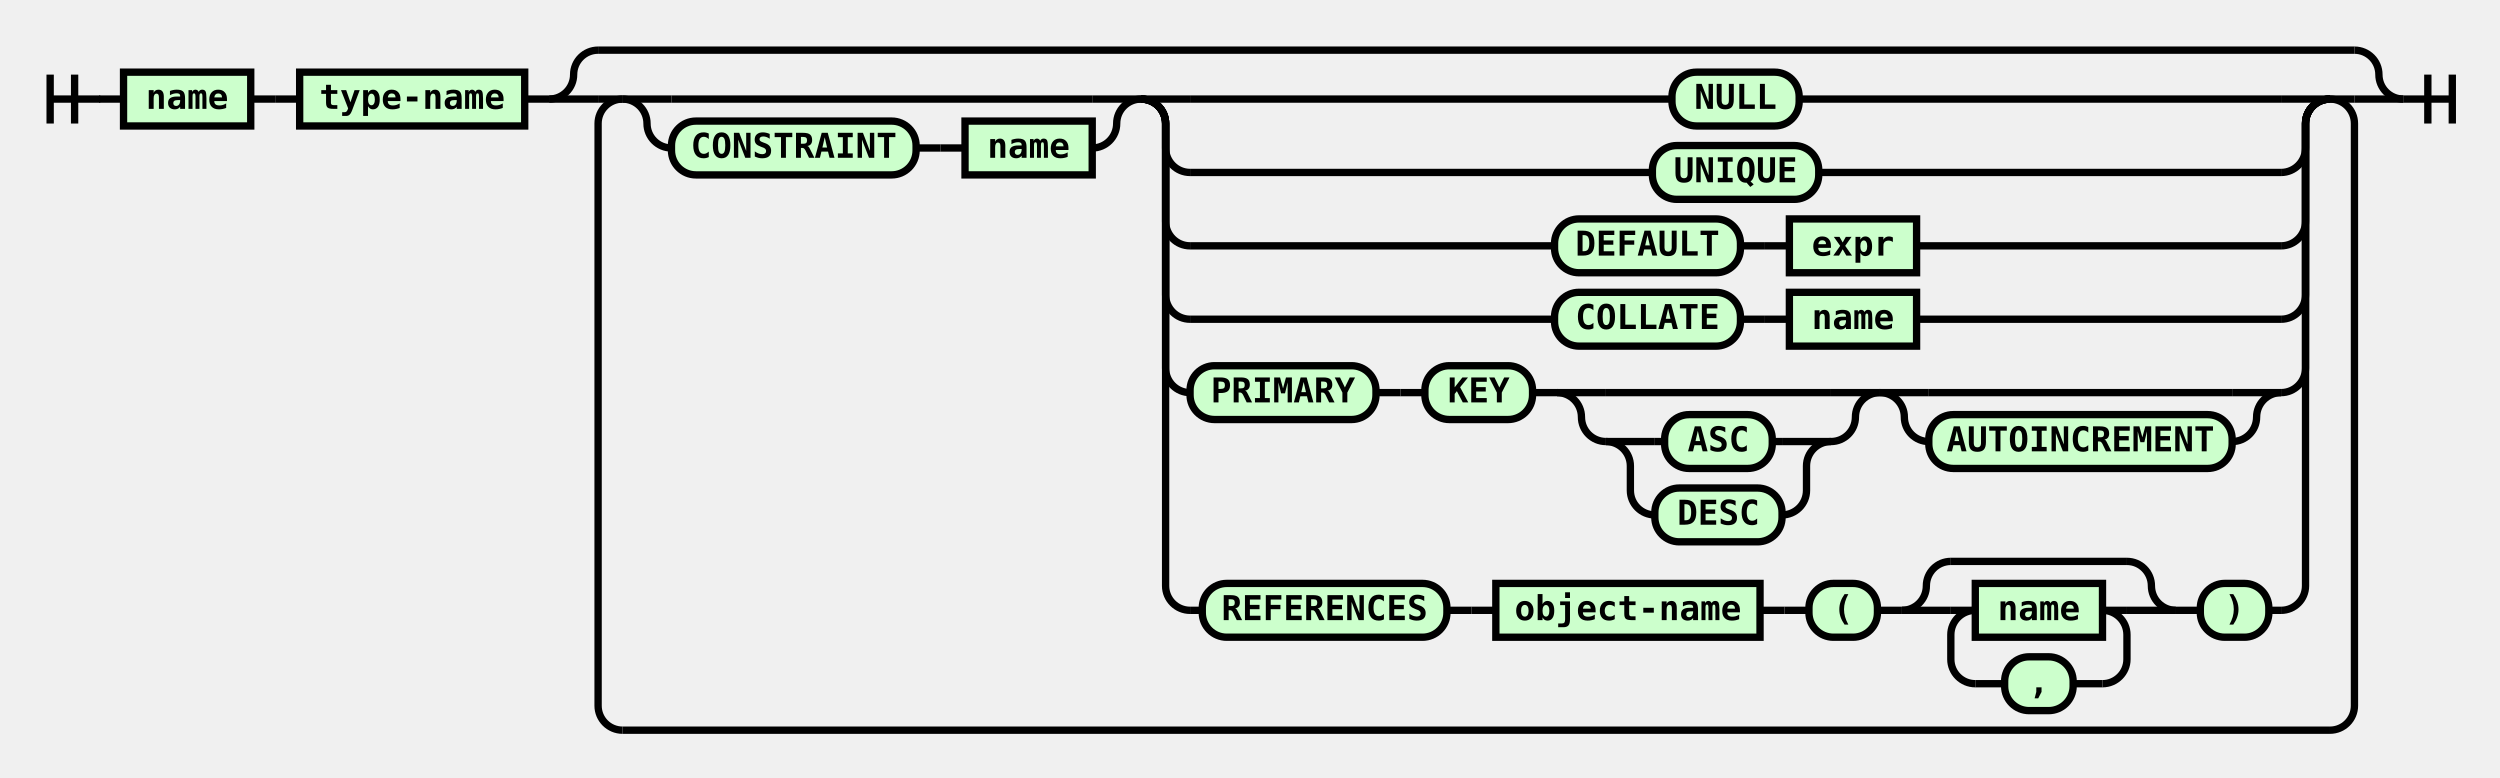
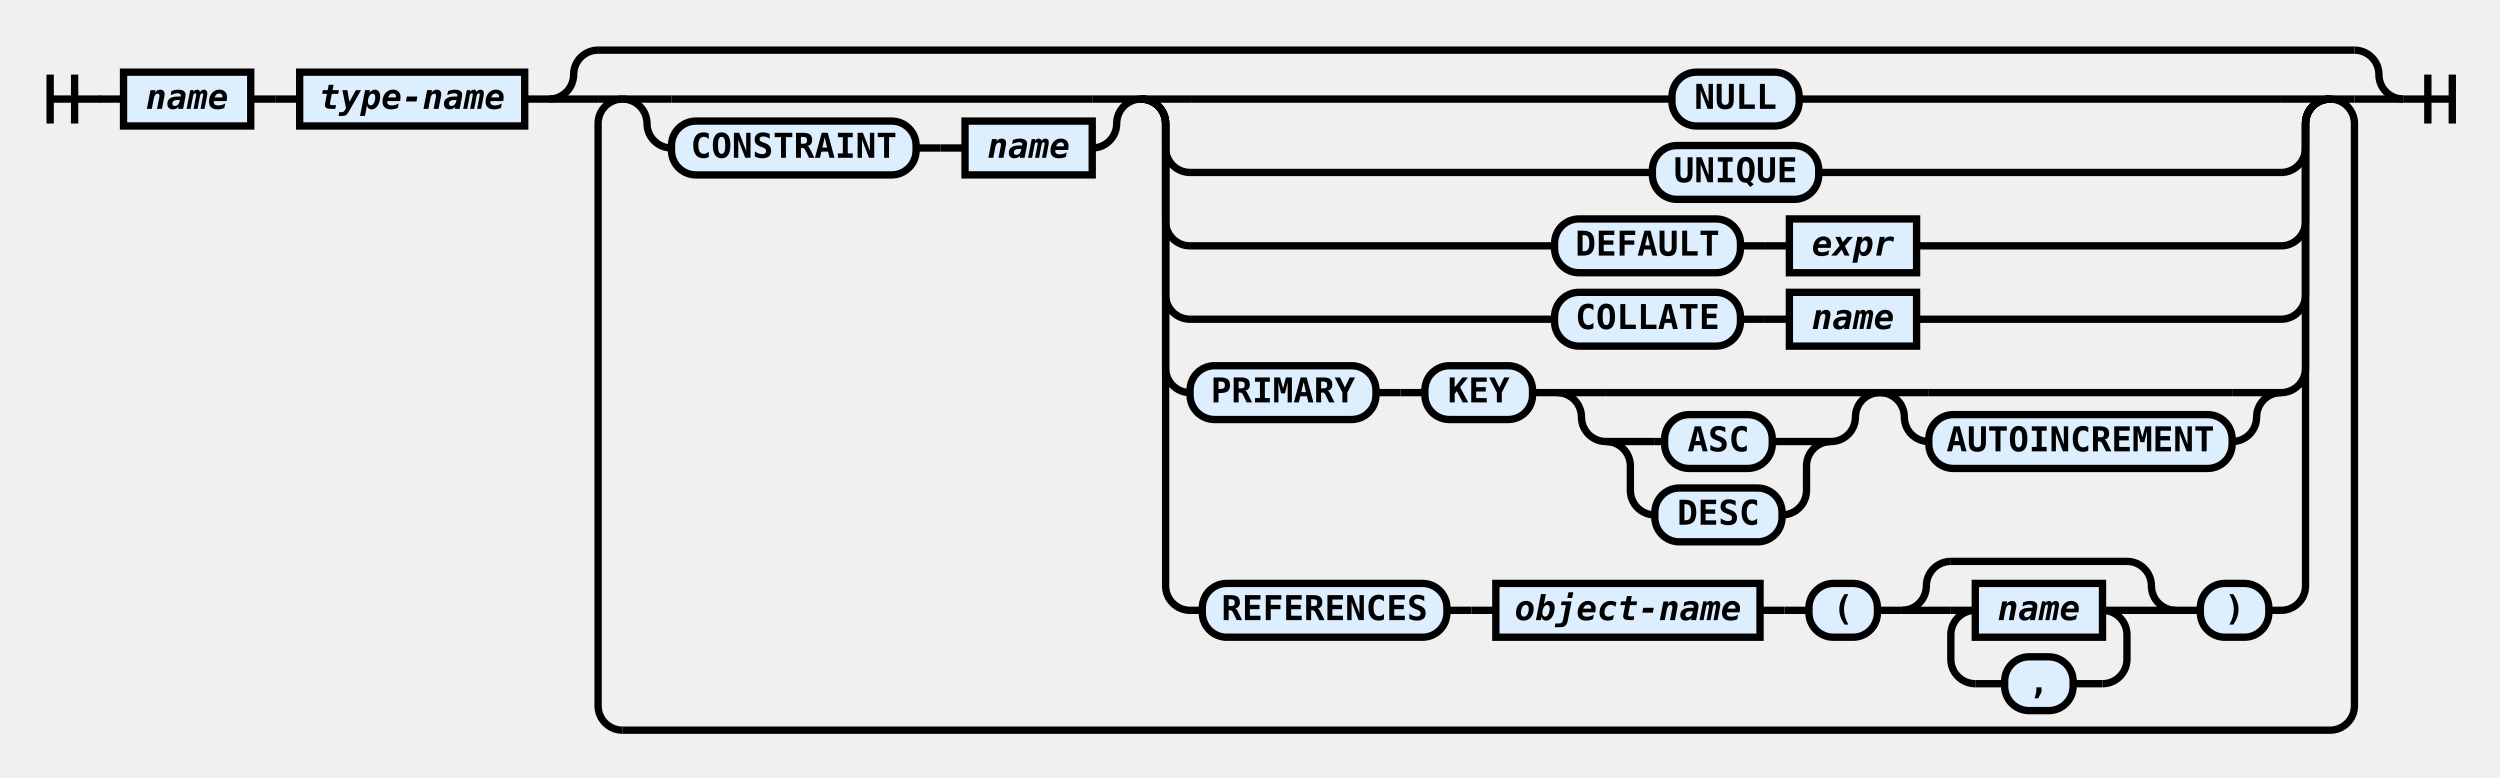
<svg xmlns="http://www.w3.org/2000/svg" class="railroad-diagram" height="318" viewBox="0 0 1022 318" width="1022">
-   <style type="text/css">
- svg.railroad-diagram {
-     background-color: hsl(30,20%,95%);
- }
+   <g transform="translate(.5 .5)">
+     <style type="text/css">
svg.railroad-diagram path {
    stroke-width: 3;
    stroke: black;
    fill: rgba(0,0,0,0);
}
svg.railroad-diagram text {
    font-family: "Consolas", "Monospace";
    font-size: 14px;
    font-weight: bold;
    text-anchor: middle;
}
svg.railroad-diagram text.diagram-text {
    font-size: 12px;
}
svg.railroad-diagram text.diagram-arrow {
    font-size: 16px;
}
svg.railroad-diagram text.label {
    text-anchor: start;
}
svg.railroad-diagram text.comment {
    font-family: "Consolas", "Monospace";
    font-size: 12px;
    font-style: italic;
}
svg.railroad-diagram g.non-terminal text {
-     /*font-style: italic;*/
+     font-style: italic;
}
svg.railroad-diagram rect {
    stroke-width: 3;
    stroke: black;
-     fill: hsl(120,100%,90%);
+     fill: #ddeeff;
}
svg.railroad-diagram path.diagram-text {
    stroke-width: 3;
    stroke: black;
    fill: white;
    cursor: help;
}
svg.railroad-diagram g.diagram-text:hover path.diagram-text {
    fill: #eee;
}
        </style>
-   <g transform="translate(.5 .5)">
    <path d="M 20 30 v 20 m 10 -20 v 20 m -10 -10 h 20.5" />
    <path d="M40 40h10" />
    <g class="non-terminal">
      <path d="M50 40h0" />
      <path d="M102 40h0" />
      <rect height="22" width="52" x="50" y="29" />
      <text x="76" y="44">name</text>
    </g>
    <path d="M102 40h10" />
    <path d="M112 40h10" />
    <g class="non-terminal">
      <path d="M122 40h0" />
      <path d="M214 40h0" />
      <rect height="22" width="92" x="122" y="29" />
      <text x="168" y="44">type-name</text>
    </g>
    <path d="M214 40h10" />
    <g>
      <path d="M224 40h0" />
      <path d="M982 40h0" />
      <path d="M224 40a10 10 0 0 0 10 -10v0a10 10 0 0 1 10 -10" />
      <g>
        <path d="M244 20h718" />
      </g>
      <path d="M962 20a10 10 0 0 1 10 10v0a10 10 0 0 0 10 10" />
      <path d="M224 40h20" />
      <g>
        <path d="M244 40h0" />
        <path d="M962 40h0" />
        <path d="M244 40h10" />
        <g>
          <path d="M254 40h0" />
          <path d="M952 40h0" />
          <g>
            <path d="M254 40h0" />
            <path d="M466 40h0" />
            <path d="M254 40h20" />
            <g>
              <path d="M274 40h172" />
            </g>
            <path d="M446 40h20" />
            <path d="M254 40a10 10 0 0 1 10 10v0a10 10 0 0 0 10 10" />
            <g>
              <path d="M274 60h0" />
              <path d="M446 60h0" />
              <g class="terminal">
                <path d="M274 60h0" />
                <path d="M374 60h0" />
                <rect height="22" rx="10" ry="10" width="100" x="274" y="49" />
                <text x="324" y="64">CONSTRAINT</text>
              </g>
              <path d="M374 60h10" />
              <path d="M384 60h10" />
              <g class="non-terminal">
                <path d="M394 60h0" />
                <path d="M446 60h0" />
                <rect height="22" width="52" x="394" y="49" />
                <text x="420" y="64">name</text>
              </g>
            </g>
            <path d="M446 60a10 10 0 0 0 10 -10v0a10 10 0 0 1 10 -10" />
          </g>
          <g>
            <path d="M466 40h0" />
            <path d="M952 40h0" />
            <path d="M466 40h20" />
            <g class="terminal">
              <path d="M486 40h197" />
              <path d="M735 40h197" />
              <rect height="22" rx="10" ry="10" width="52" x="683" y="29" />
              <text x="709" y="44">NULL</text>
            </g>
            <path d="M932 40h20" />
            <path d="M466 40a10 10 0 0 1 10 10v10a10 10 0 0 0 10 10" />
            <g class="terminal">
              <path d="M486 70h189" />
              <path d="M743 70h189" />
              <rect height="22" rx="10" ry="10" width="68" x="675" y="59" />
              <text x="709" y="74">UNIQUE</text>
            </g>
            <path d="M932 70a10 10 0 0 0 10 -10v-10a10 10 0 0 1 10 -10" />
            <path d="M466 40a10 10 0 0 1 10 10v40a10 10 0 0 0 10 10" />
            <g>
              <path d="M486 100h149" />
              <path d="M783 100h149" />
              <g class="terminal">
                <path d="M635 100h0" />
                <path d="M711 100h0" />
                <rect height="22" rx="10" ry="10" width="76" x="635" y="89" />
                <text x="673" y="104">DEFAULT</text>
              </g>
              <path d="M711 100h10" />
              <path d="M721 100h10" />
              <g class="non-terminal">
                <path d="M731 100h0" />
                <path d="M783 100h0" />
                <rect height="22" width="52" x="731" y="89" />
                <text x="757" y="104">expr</text>
              </g>
            </g>
            <path d="M932 100a10 10 0 0 0 10 -10v-40a10 10 0 0 1 10 -10" />
            <path d="M466 40a10 10 0 0 1 10 10v70a10 10 0 0 0 10 10" />
            <g>
              <path d="M486 130h149" />
              <path d="M783 130h149" />
              <g class="terminal">
                <path d="M635 130h0" />
                <path d="M711 130h0" />
                <rect height="22" rx="10" ry="10" width="76" x="635" y="119" />
                <text x="673" y="134">COLLATE</text>
              </g>
              <path d="M711 130h10" />
              <path d="M721 130h10" />
              <g class="non-terminal">
                <path d="M731 130h0" />
                <path d="M783 130h0" />
                <rect height="22" width="52" x="731" y="119" />
                <text x="757" y="134">name</text>
              </g>
            </g>
            <path d="M932 130a10 10 0 0 0 10 -10v-70a10 10 0 0 1 10 -10" />
            <path d="M466 40a10 10 0 0 1 10 10v100a10 10 0 0 0 10 10" />
            <g>
              <path d="M486 160h0" />
              <path d="M932 160h0" />
              <g class="terminal">
                <path d="M486 160h0" />
                <path d="M562 160h0" />
                <rect height="22" rx="10" ry="10" width="76" x="486" y="149" />
                <text x="524" y="164">PRIMARY</text>
              </g>
              <path d="M562 160h10" />
              <path d="M572 160h10" />
              <g class="terminal">
                <path d="M582 160h0" />
                <path d="M626 160h0" />
                <rect height="22" rx="10" ry="10" width="44" x="582" y="149" />
                <text x="604" y="164">KEY</text>
              </g>
              <path d="M626 160h10" />
              <g>
                <path d="M636 160h0" />
                <path d="M768 160h0" />
                <path d="M636 160h20" />
                <g>
                  <path d="M656 160h92" />
                </g>
                <path d="M748 160h20" />
                <path d="M636 160a10 10 0 0 1 10 10v0a10 10 0 0 0 10 10" />
                <g>
                  <path d="M656 180h0" />
                  <path d="M748 180h0" />
                  <path d="M656 180h20" />
                  <g class="terminal">
                    <path d="M676 180h4" />
                    <path d="M724 180h4" />
                    <rect height="22" rx="10" ry="10" width="44" x="680" y="169" />
                    <text x="702" y="184">ASC</text>
                  </g>
                  <path d="M728 180h20" />
                  <path d="M656 180a10 10 0 0 1 10 10v10a10 10 0 0 0 10 10" />
                  <g class="terminal">
                    <path d="M676 210h0" />
                    <path d="M728 210h0" />
                    <rect height="22" rx="10" ry="10" width="52" x="676" y="199" />
                    <text x="702" y="214">DESC</text>
                  </g>
                  <path d="M728 210a10 10 0 0 0 10 -10v-10a10 10 0 0 1 10 -10" />
                </g>
                <path d="M748 180a10 10 0 0 0 10 -10v0a10 10 0 0 1 10 -10" />
              </g>
              <g>
                <path d="M768 160h0" />
                <path d="M932 160h0" />
                <path d="M768 160h20" />
                <g>
                  <path d="M788 160h124" />
                </g>
                <path d="M912 160h20" />
                <path d="M768 160a10 10 0 0 1 10 10v0a10 10 0 0 0 10 10" />
                <g class="terminal">
                  <path d="M788 180h0" />
                  <path d="M912 180h0" />
                  <rect height="22" rx="10" ry="10" width="124" x="788" y="169" />
                  <text x="850" y="184">AUTOINCREMENT</text>
                </g>
                <path d="M912 180a10 10 0 0 0 10 -10v0a10 10 0 0 1 10 -10" />
              </g>
            </g>
            <path d="M932 160a10 10 0 0 0 10 -10v-100a10 10 0 0 1 10 -10" />
            <path d="M466 40a10 10 0 0 1 10 10v189a10 10 0 0 0 10 10" />
            <g>
              <path d="M486 249h5" />
              <path d="M927 249h5" />
              <g class="terminal">
                <path d="M491 249h0" />
                <path d="M591 249h0" />
                <rect height="22" rx="10" ry="10" width="100" x="491" y="238" />
                <text x="541" y="253">REFERENCES</text>
              </g>
              <path d="M591 249h10" />
              <path d="M601 249h10" />
              <g class="non-terminal">
                <path d="M611 249h0" />
                <path d="M719 249h0" />
                <rect height="22" width="108" x="611" y="238" />
                <text x="665" y="253">object-name</text>
              </g>
              <path d="M719 249h10" />
              <path d="M729 249h10" />
              <g class="terminal">
                <path d="M739 249h0" />
                <path d="M767 249h0" />
                <rect height="22" rx="10" ry="10" width="28" x="739" y="238" />
                <text x="753" y="253">(</text>
              </g>
              <path d="M767 249h10" />
              <g>
                <path d="M777 249h0" />
                <path d="M889 249h0" />
                <path d="M777 249a10 10 0 0 0 10 -10v0a10 10 0 0 1 10 -10" />
                <g>
                  <path d="M797 229h72" />
                </g>
                <path d="M869 229a10 10 0 0 1 10 10v0a10 10 0 0 0 10 10" />
                <path d="M777 249h20" />
                <g>
                  <path d="M797 249h0" />
                  <path d="M869 249h0" />
                  <path d="M797 249h10" />
                  <g class="non-terminal">
                    <path d="M807 249h0" />
                    <path d="M859 249h0" />
                    <rect height="22" width="52" x="807" y="238" />
                    <text x="833" y="253">name</text>
                  </g>
                  <path d="M859 249h10" />
                  <path d="M807 249a10 10 0 0 0 -10 10v10a10 10 0 0 0 10 10" />
                  <g class="terminal">
                    <path d="M807 279h12" />
                    <path d="M847 279h12" />
                    <rect height="22" rx="10" ry="10" width="28" x="819" y="268" />
                    <text x="833" y="283">,</text>
                  </g>
                  <path d="M859 279a10 10 0 0 0 10 -10v-10a10 10 0 0 0 -10 -10" />
                </g>
                <path d="M869 249h20" />
              </g>
              <path d="M889 249h10" />
              <g class="terminal">
                <path d="M899 249h0" />
                <path d="M927 249h0" />
                <rect height="22" rx="10" ry="10" width="28" x="899" y="238" />
                <text x="913" y="253">)</text>
              </g>
            </g>
            <path d="M932 249a10 10 0 0 0 10 -10v-189a10 10 0 0 1 10 -10" />
          </g>
        </g>
        <path d="M952 40h10" />
        <path d="M254 40a10 10 0 0 0 -10 10v238a10 10 0 0 0 10 10" />
        <g>
          <path d="M254 298h698" />
        </g>
        <path d="M952 298a10 10 0 0 0 10 -10v-238a10 10 0 0 0 -10 -10" />
      </g>
      <path d="M962 40h20" />
    </g>
    <path d="M 982 40 h 20 m -10 -10 v 20 m 10 -20 v 20" />
  </g>
</svg>
